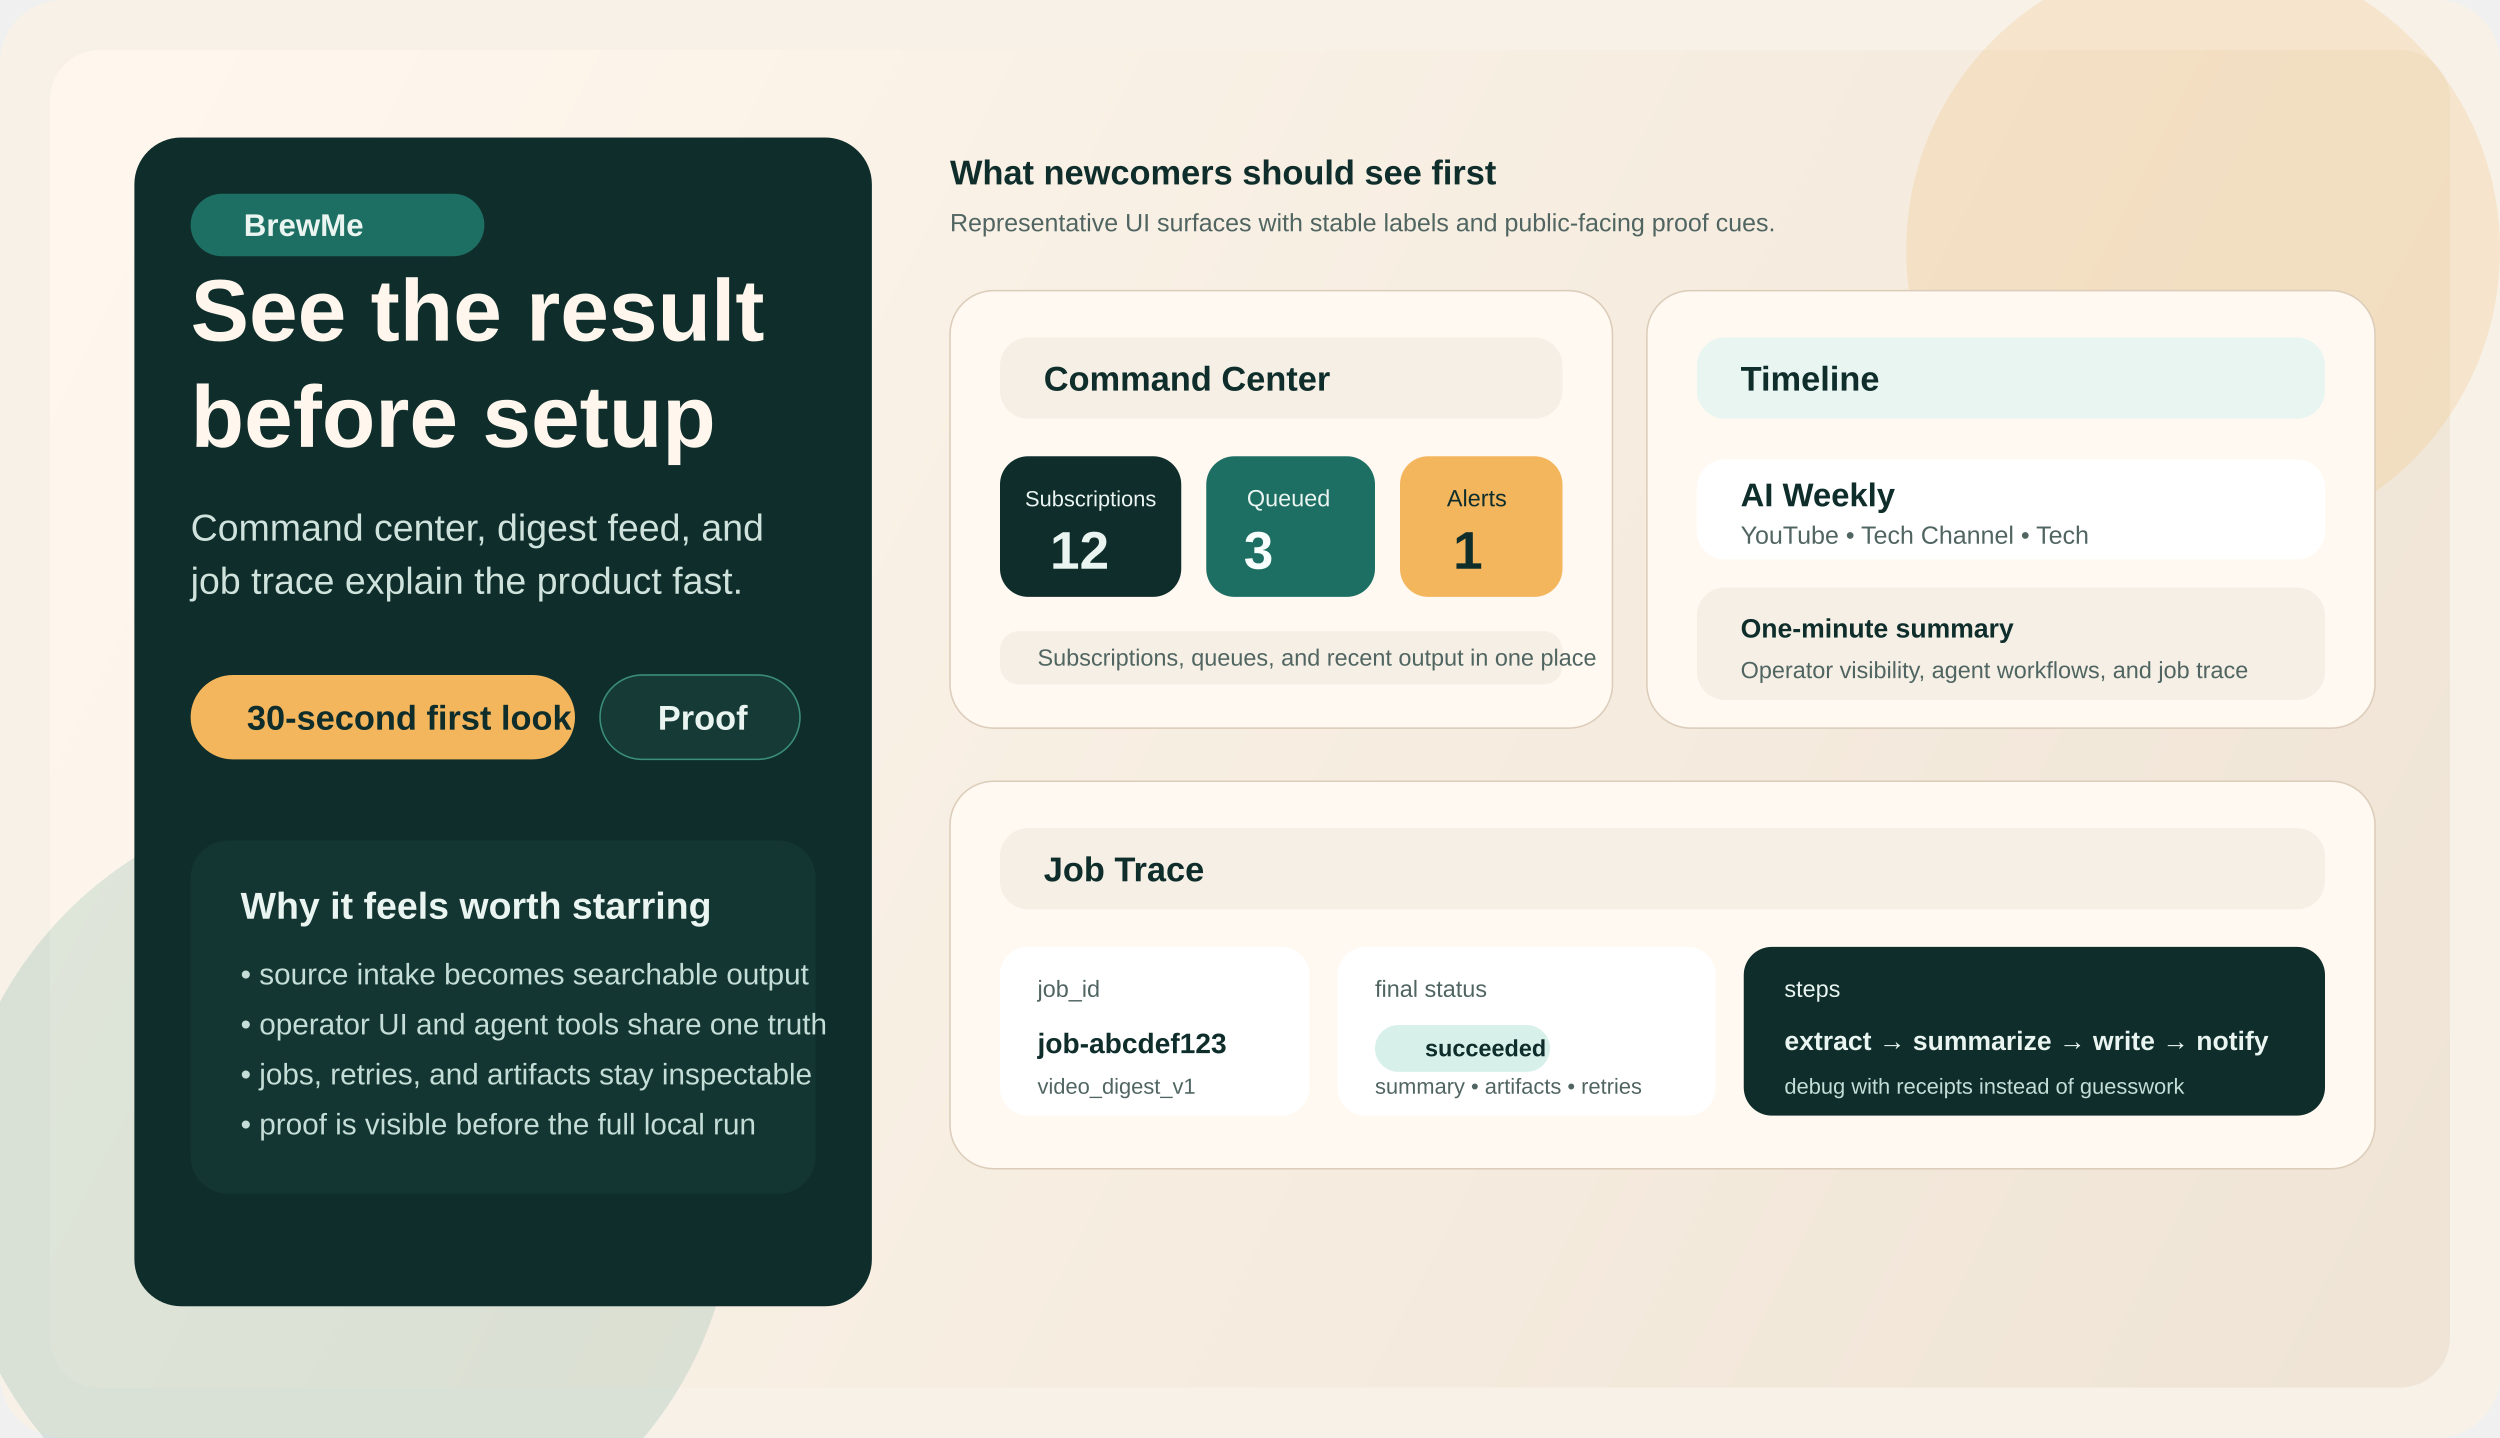
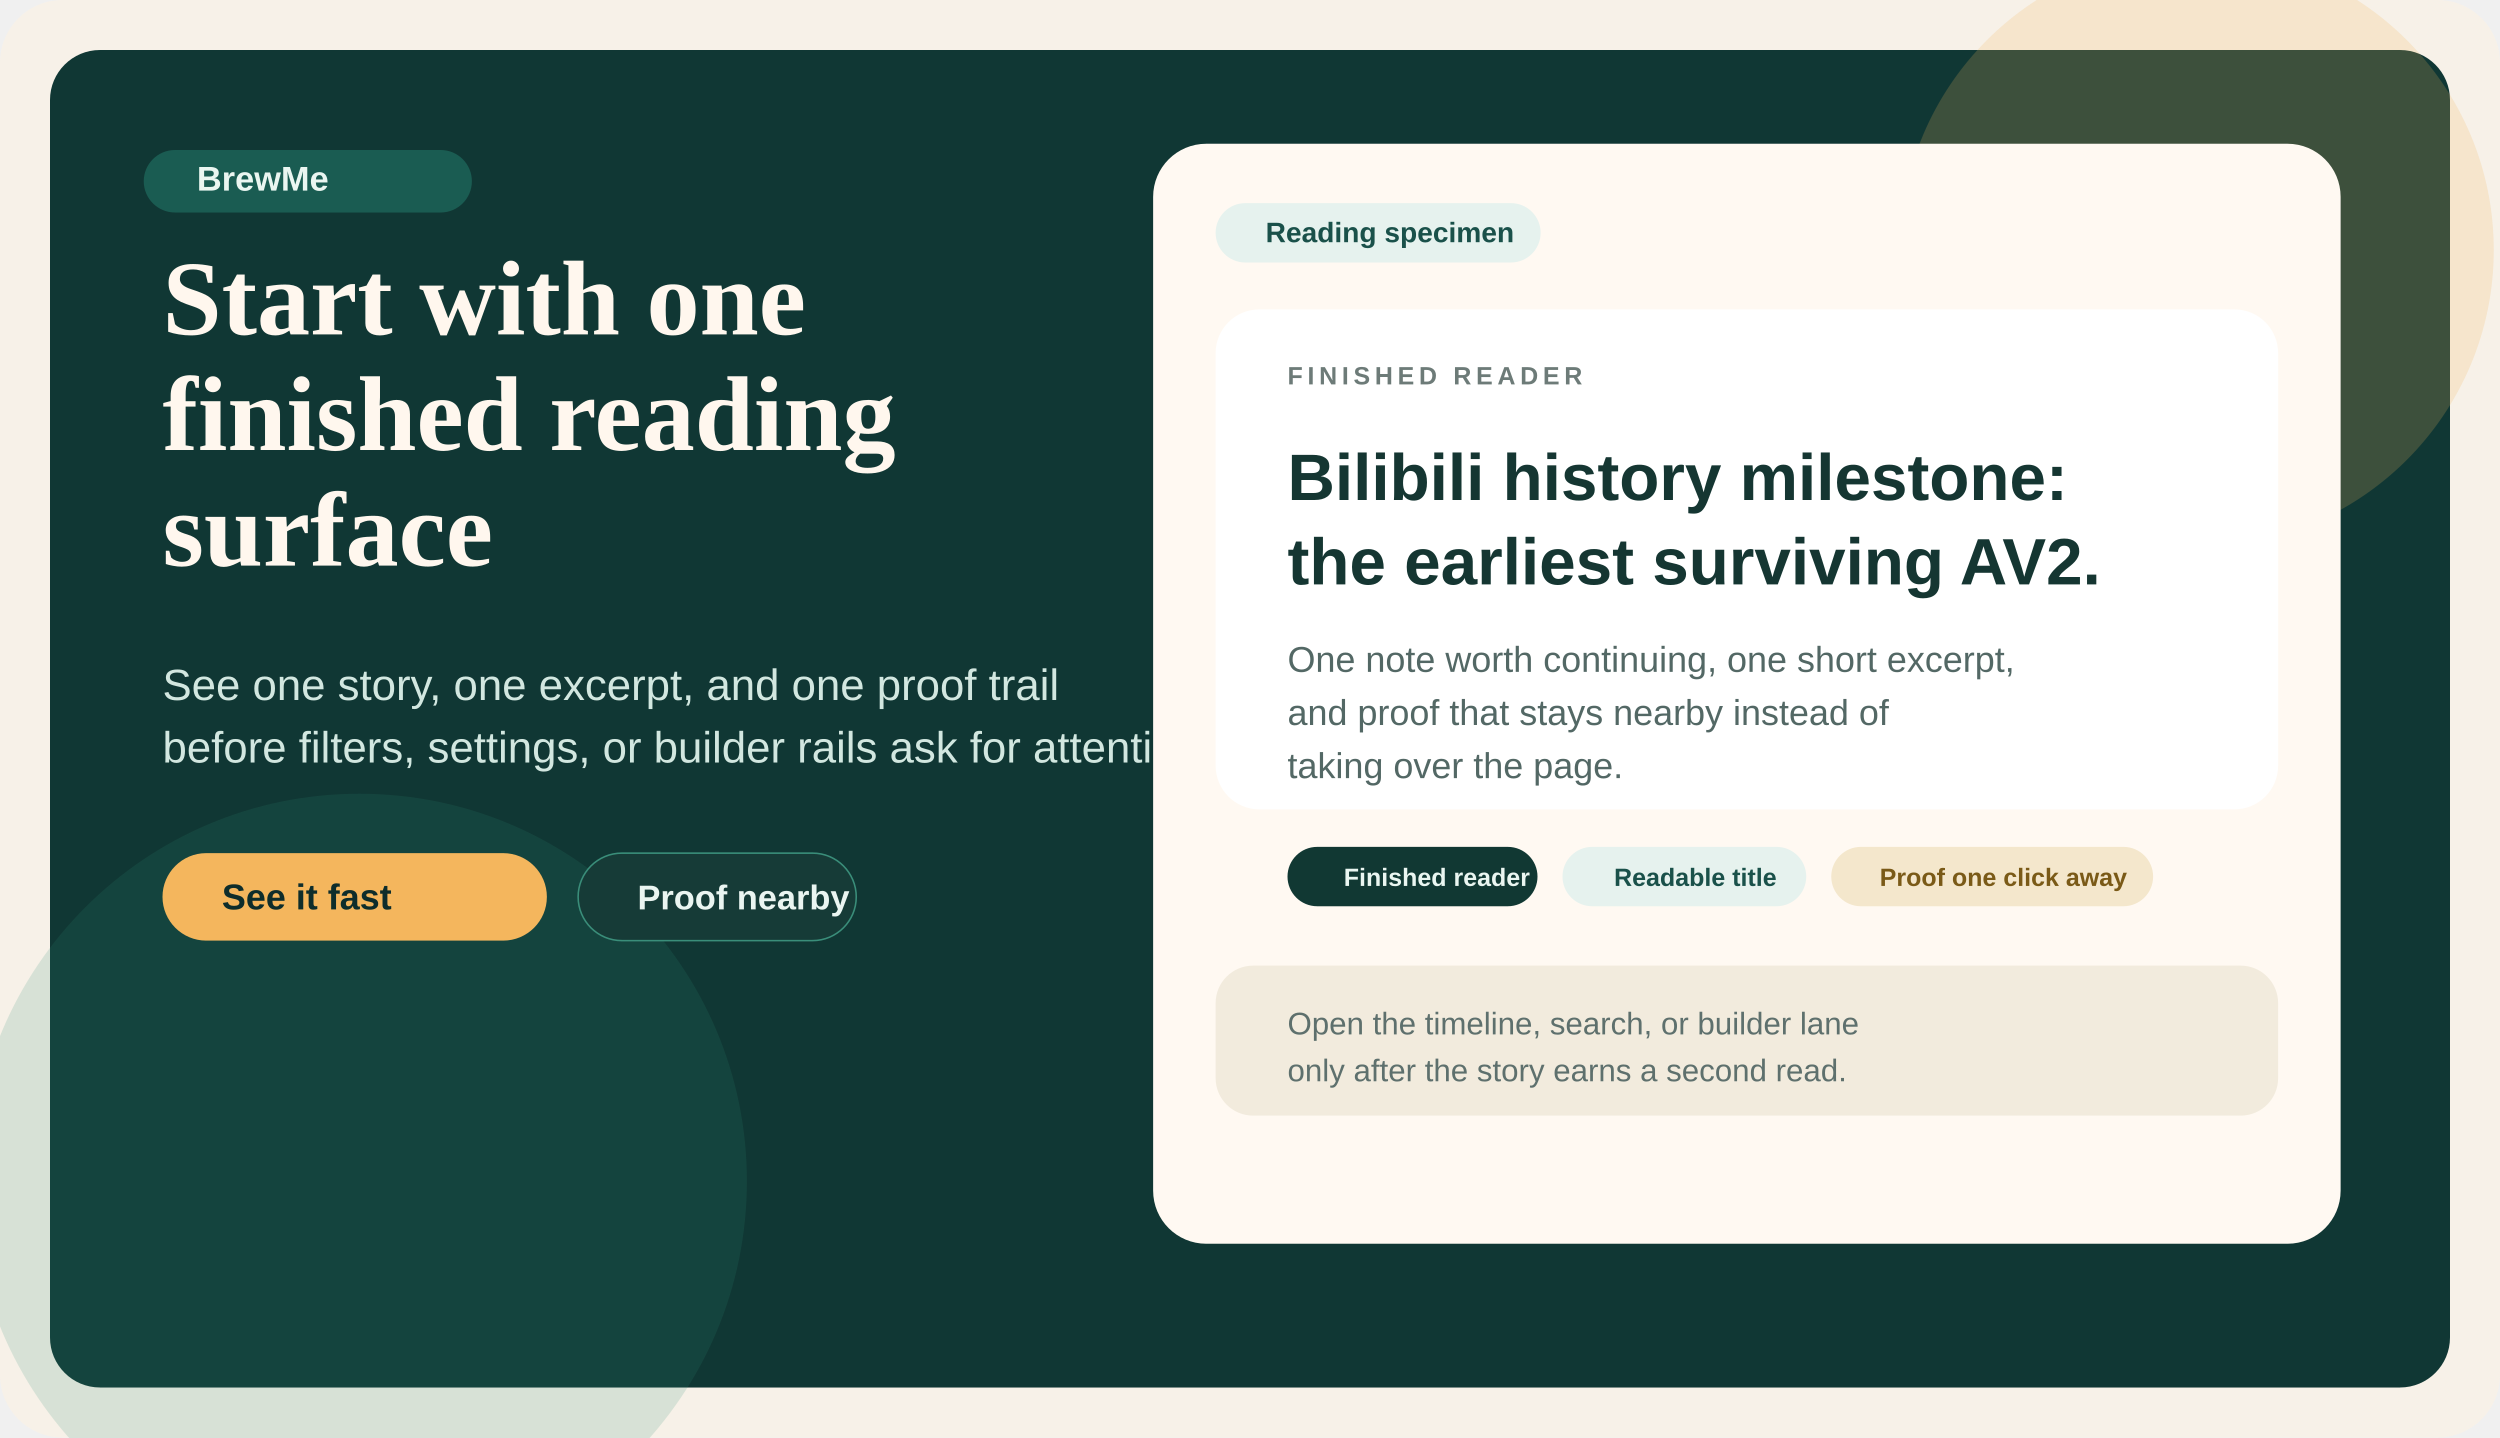
<svg xmlns="http://www.w3.org/2000/svg" width="1600" height="920" viewBox="0 0 1600 920" fill="none" role="img" aria-labelledby="heroTitle heroDesc">
  <rect width="1600" height="920" rx="40" fill="#F7F1E8" />
-   <rect x="32" y="32" width="1536" height="856" rx="32" fill="url(#bg)" />
-   <circle cx="1410" cy="160" r="190" fill="#F4B65D" fill-opacity="0.20" />
-   <circle cx="220" cy="760" r="250" fill="#3A8E7A" fill-opacity="0.16" />
-   <rect x="86" y="88" width="472" height="748" rx="30" fill="#0E2D2B" />
-   <rect x="122" y="124" width="188" height="40" rx="20" fill="#1E6F63" />
-   <text x="156" y="151" fill="#EAF5F1" font-family="Arial, Helvetica, sans-serif" font-size="20" font-weight="700">BrewMe</text>
-   <text x="122" y="218" fill="#FFF7EE" font-family="Arial, Helvetica, sans-serif" font-size="56" font-weight="700">See the result</text>
-   <text x="122" y="286" fill="#FFF7EE" font-family="Arial, Helvetica, sans-serif" font-size="56" font-weight="700">before setup</text>
-   <text x="122" y="346" fill="#CFE2DB" font-family="Arial, Helvetica, sans-serif" font-size="24">Command center, digest feed, and</text>
-   <text x="122" y="380" fill="#CFE2DB" font-family="Arial, Helvetica, sans-serif" font-size="24">job trace explain the product fast.</text>
-   <rect x="122" y="432" width="246" height="54" rx="27" fill="#F4B65D" />
-   <text x="158" y="467" fill="#0E2D2B" font-family="Arial, Helvetica, sans-serif" font-size="22" font-weight="700">30-second first look</text>
-   <rect x="384" y="432" width="128" height="54" rx="27" fill="#163B37" stroke="#3A8E7A" />
-   <text x="421" y="467" fill="#EAF5F1" font-family="Arial, Helvetica, sans-serif" font-size="22" font-weight="700">Proof</text>
-   <rect x="122" y="538" width="400" height="226" rx="24" fill="#143632" />
-   <text x="154" y="588" fill="#EAF5F1" font-family="Arial, Helvetica, sans-serif" font-size="24" font-weight="700">Why it feels worth starring</text>
-   <text x="154" y="630" fill="#C5DDD7" font-family="Arial, Helvetica, sans-serif" font-size="19">• source intake becomes searchable output</text>
-   <text x="154" y="662" fill="#C5DDD7" font-family="Arial, Helvetica, sans-serif" font-size="19">• operator UI and agent tools share one truth</text>
-   <text x="154" y="694" fill="#C5DDD7" font-family="Arial, Helvetica, sans-serif" font-size="19">• jobs, retries, and artifacts stay inspectable</text>
-   <text x="154" y="726" fill="#C5DDD7" font-family="Arial, Helvetica, sans-serif" font-size="19">• proof is visible before the full local run</text>
-   <text x="608" y="118" fill="#0E2D2B" font-family="Arial, Helvetica, sans-serif" font-size="22" font-weight="700">What newcomers should see first</text>
-   <text x="608" y="148" fill="#506561" font-family="Arial, Helvetica, sans-serif" font-size="16">Representative UI surfaces with stable labels and public-facing proof cues.</text>
-   <rect x="608" y="186" width="424" height="280" rx="28" fill="#FFF9F2" stroke="#DCCDBA" />
-   <rect x="640" y="216" width="360" height="52" rx="18" fill="#F5EFE5" />
-   <text x="668" y="250" fill="#0E2D2B" font-family="Arial, Helvetica, sans-serif" font-size="22" font-weight="700">Command Center</text>
-   <rect x="640" y="292" width="116" height="90" rx="18" fill="#0E2D2B" />
-   <text x="656" y="324" fill="#EAF5F1" font-family="Arial, Helvetica, sans-serif" font-size="14">Subscriptions</text>
-   <text x="672" y="364" fill="#EAF5F1" font-family="Arial, Helvetica, sans-serif" font-size="34" font-weight="700">12</text>
-   <rect x="772" y="292" width="108" height="90" rx="18" fill="#1E6F63" />
-   <text x="798" y="324" fill="#EAF5F1" font-family="Arial, Helvetica, sans-serif" font-size="15">Queued</text>
-   <text x="796" y="364" fill="#F8FFFD" font-family="Arial, Helvetica, sans-serif" font-size="34" font-weight="700">3</text>
-   <rect x="896" y="292" width="104" height="90" rx="18" fill="#F4B65D" />
-   <text x="926" y="324" fill="#0E2D2B" font-family="Arial, Helvetica, sans-serif" font-size="15">Alerts</text>
-   <text x="930" y="364" fill="#0E2D2B" font-family="Arial, Helvetica, sans-serif" font-size="34" font-weight="700">1</text>
-   <rect x="640" y="404" width="360" height="34" rx="12" fill="#F5EFE5" />
-   <text x="664" y="426" fill="#506561" font-family="Arial, Helvetica, sans-serif" font-size="15">Subscriptions, queues, and recent output in one place</text>
-   <rect x="1054" y="186" width="466" height="280" rx="28" fill="#FFF9F2" stroke="#DCCDBA" />
-   <rect x="1086" y="216" width="402" height="52" rx="18" fill="#E8F5F0" />
-   <text x="1114" y="250" fill="#0E2D2B" font-family="Arial, Helvetica, sans-serif" font-size="22" font-weight="700">Timeline</text>
-   <rect x="1086" y="294" width="402" height="64" rx="18" fill="#FFFFFF" />
-   <text x="1114" y="324" fill="#0E2D2B" font-family="Arial, Helvetica, sans-serif" font-size="21" font-weight="700">AI Weekly</text>
-   <text x="1114" y="348" fill="#506561" font-family="Arial, Helvetica, sans-serif" font-size="16">YouTube • Tech Channel • Tech</text>
-   <rect x="1086" y="376" width="402" height="72" rx="18" fill="#F5EFE5" />
-   <text x="1114" y="408" fill="#0E2D2B" font-family="Arial, Helvetica, sans-serif" font-size="17" font-weight="700">One-minute summary</text>
-   <text x="1114" y="434" fill="#506561" font-family="Arial, Helvetica, sans-serif" font-size="15">Operator visibility, agent workflows, and job trace</text>
-   <rect x="608" y="500" width="912" height="248" rx="28" fill="#FFF9F2" stroke="#DCCDBA" />
-   <rect x="640" y="530" width="848" height="52" rx="18" fill="#F5EFE5" />
-   <text x="668" y="564" fill="#0E2D2B" font-family="Arial, Helvetica, sans-serif" font-size="22" font-weight="700">Job Trace</text>
-   <rect x="640" y="606" width="198" height="108" rx="18" fill="#FFFFFF" />
-   <text x="664" y="638" fill="#506561" font-family="Arial, Helvetica, sans-serif" font-size="15">job_id</text>
-   <text x="664" y="674" fill="#0E2D2B" font-family="Arial, Helvetica, sans-serif" font-size="18" font-weight="700">job-abcdef123</text>
-   <text x="664" y="700" fill="#506561" font-family="Arial, Helvetica, sans-serif" font-size="14">video_digest_v1</text>
-   <rect x="856" y="606" width="242" height="108" rx="18" fill="#FFFFFF" />
-   <text x="880" y="638" fill="#506561" font-family="Arial, Helvetica, sans-serif" font-size="15">final status</text>
-   <rect x="880" y="656" width="112" height="30" rx="15" fill="#D8F0EA" />
-   <text x="912" y="676" fill="#0E2D2B" font-family="Arial, Helvetica, sans-serif" font-size="15" font-weight="700">succeeded</text>
-   <text x="880" y="700" fill="#506561" font-family="Arial, Helvetica, sans-serif" font-size="14">summary • artifacts • retries</text>
-   <rect x="1116" y="606" width="372" height="108" rx="18" fill="#0E2D2B" />
-   <text x="1142" y="638" fill="#EAF5F1" font-family="Arial, Helvetica, sans-serif" font-size="15">steps</text>
-   <text x="1142" y="672" fill="#EAF5F1" font-family="Arial, Helvetica, sans-serif" font-size="17" font-weight="700">extract → summarize → write → notify</text>
-   <text x="1142" y="700" fill="#C5DDD7" font-family="Arial, Helvetica, sans-serif" font-size="14">debug with receipts instead of guesswork</text>
-   <defs>
-     <linearGradient id="bg" x1="65" y1="92" x2="1534" y2="842" gradientUnits="userSpaceOnUse">
-       <stop stop-color="#FFF7EE" />
-       <stop offset="1" stop-color="#EFE4D5" />
-     </linearGradient>
-   </defs>
+   <rect x="32" y="32" width="1536" height="856" rx="32" fill="#103734" />
+   <circle cx="1406" cy="160" r="190" fill="#F4B65D" fill-opacity="0.20" />
+   <circle cx="230" cy="756" r="248" fill="#2D8A76" fill-opacity="0.16" />
+   <rect x="92" y="96" width="210" height="40" rx="20" fill="#1A5C52" />
+   <text x="126" y="122" fill="#EAF6F1" font-family="Arial, Helvetica, sans-serif" font-size="22" font-weight="700">BrewMe</text>
+   <text x="104" y="214" fill="#FFF7EE" font-family="Georgia, 'Times New Roman', serif" font-size="68" font-weight="700">Start with one</text>
+   <text x="104" y="288" fill="#FFF7EE" font-family="Georgia, 'Times New Roman', serif" font-size="68" font-weight="700">finished reading</text>
+   <text x="104" y="362" fill="#FFF7EE" font-family="Georgia, 'Times New Roman', serif" font-size="68" font-weight="700">surface</text>
+   <text x="104" y="448" fill="#D2E7E0" font-family="Arial, Helvetica, sans-serif" font-size="28">See one story, one excerpt, and one proof trail</text>
+   <text x="104" y="488" fill="#D2E7E0" font-family="Arial, Helvetica, sans-serif" font-size="28">before filters, settings, or builder rails ask for attention.</text>
+   <rect x="104" y="546" width="246" height="56" rx="28" fill="#F4B65D" />
+   <text x="142" y="582" fill="#0E2D2B" font-family="Arial, Helvetica, sans-serif" font-size="23" font-weight="700">See it fast</text>
+   <rect x="370" y="546" width="178" height="56" rx="28" fill="#163B37" stroke="#3A8E7A" />
+   <text x="408" y="582" fill="#EAF5F1" font-family="Arial, Helvetica, sans-serif" font-size="22" font-weight="700">Proof nearby</text>
+   <rect x="738" y="92" width="760" height="704" rx="34" fill="#FFF9F2" />
+   <rect x="778" y="130" width="208" height="38" rx="19" fill="#E6F2EE" />
+   <text x="810" y="155" fill="#1A514A" font-family="Arial, Helvetica, sans-serif" font-size="18" font-weight="700">Reading specimen</text>
+   <rect x="778" y="198" width="680" height="320" rx="28" fill="#FFFFFF" />
+   <text x="824" y="246" fill="#6D7B78" font-family="Arial, Helvetica, sans-serif" font-size="16" font-weight="700" letter-spacing="3">FINISHED READER</text>
+   <text x="824" y="320" fill="#153632" font-family="Arial, Helvetica, sans-serif" font-size="42" font-weight="700">Bilibili history milestone:</text>
+   <text x="824" y="374" fill="#153632" font-family="Arial, Helvetica, sans-serif" font-size="42" font-weight="700">the earliest surviving AV2.</text>
+   <text x="824" y="430" fill="#536865" font-family="Arial, Helvetica, sans-serif" font-size="23">One note worth continuing, one short excerpt,</text>
+   <text x="824" y="464" fill="#536865" font-family="Arial, Helvetica, sans-serif" font-size="23">and proof that stays nearby instead of</text>
+   <text x="824" y="498" fill="#536865" font-family="Arial, Helvetica, sans-serif" font-size="23">taking over the page.</text>
+   <rect x="824" y="542" width="160" height="38" rx="19" fill="#113833" />
+   <text x="860" y="567" fill="#EAF6F1" font-family="Arial, Helvetica, sans-serif" font-size="16" font-weight="700">Finished reader</text>
+   <rect x="1000" y="542" width="156" height="38" rx="19" fill="#E6F2EE" />
+   <text x="1033" y="567" fill="#1A514A" font-family="Arial, Helvetica, sans-serif" font-size="16" font-weight="700">Readable title</text>
+   <rect x="1172" y="542" width="206" height="38" rx="19" fill="#F4E7CC" />
+   <text x="1203" y="567" fill="#7A5A17" font-family="Arial, Helvetica, sans-serif" font-size="16" font-weight="700">Proof one click away</text>
+   <rect x="778" y="618" width="680" height="96" rx="24" fill="#F2EBDD" />
+   <text x="824" y="662" fill="#5E706D" font-family="Arial, Helvetica, sans-serif" font-size="20">Open the timeline, search, or builder lane</text>
+   <text x="824" y="692" fill="#5E706D" font-family="Arial, Helvetica, sans-serif" font-size="20">only after the story earns a second read.</text>
</svg>
